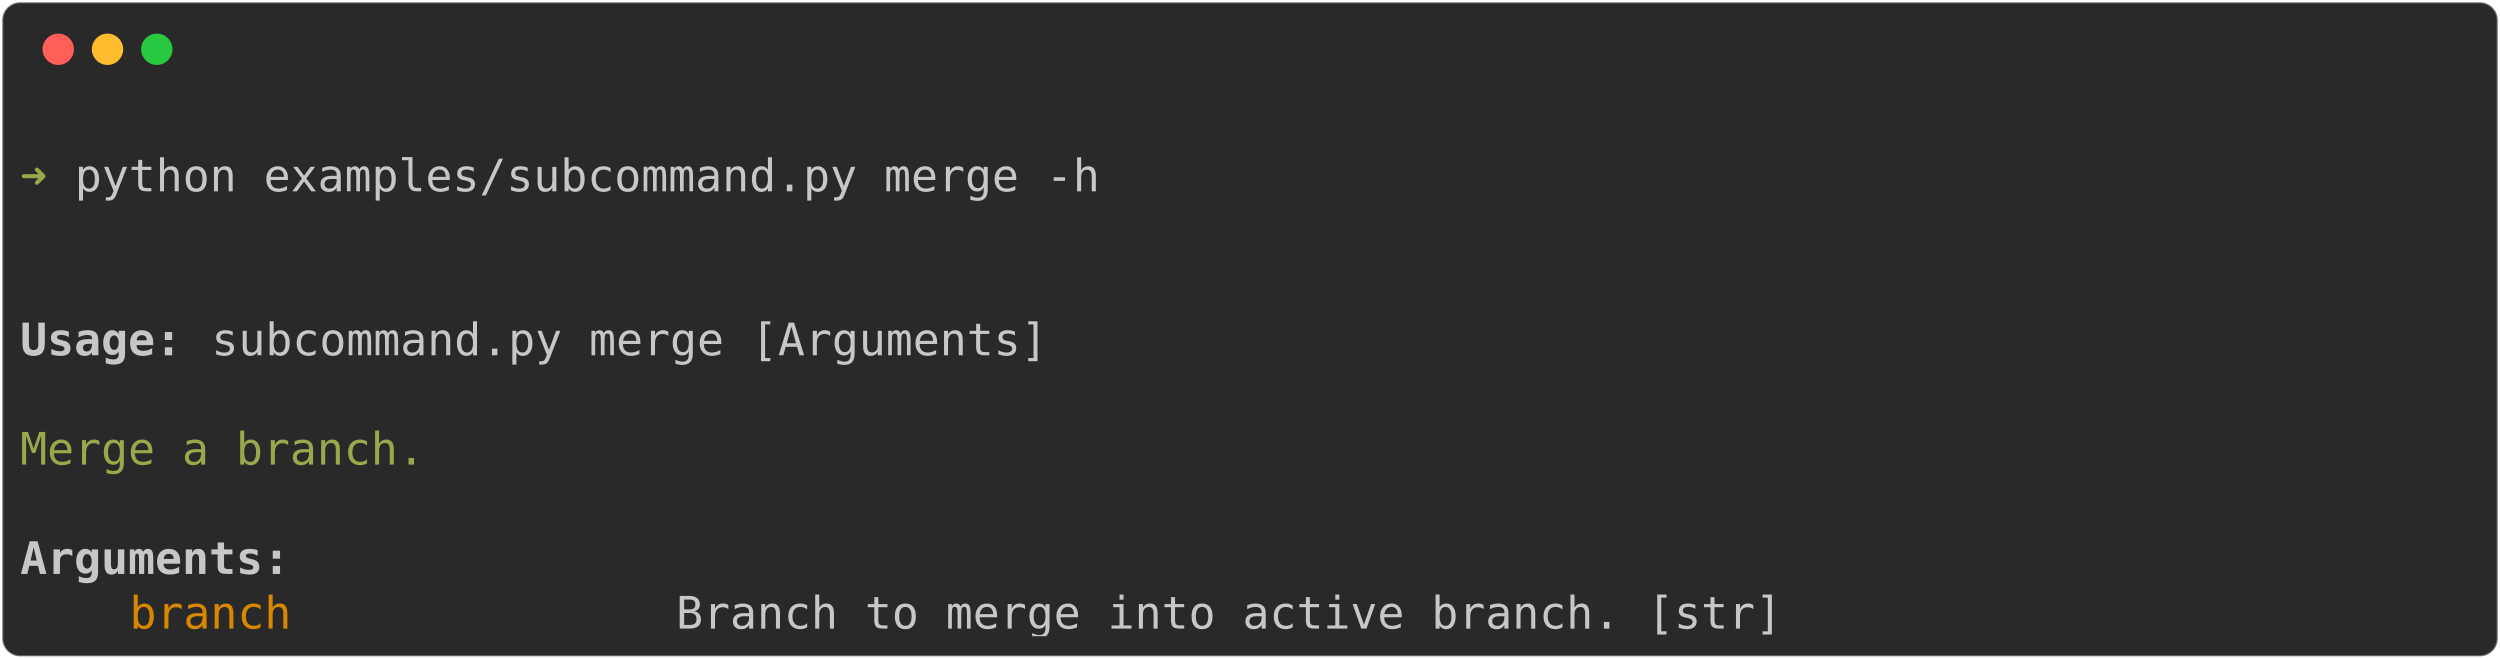
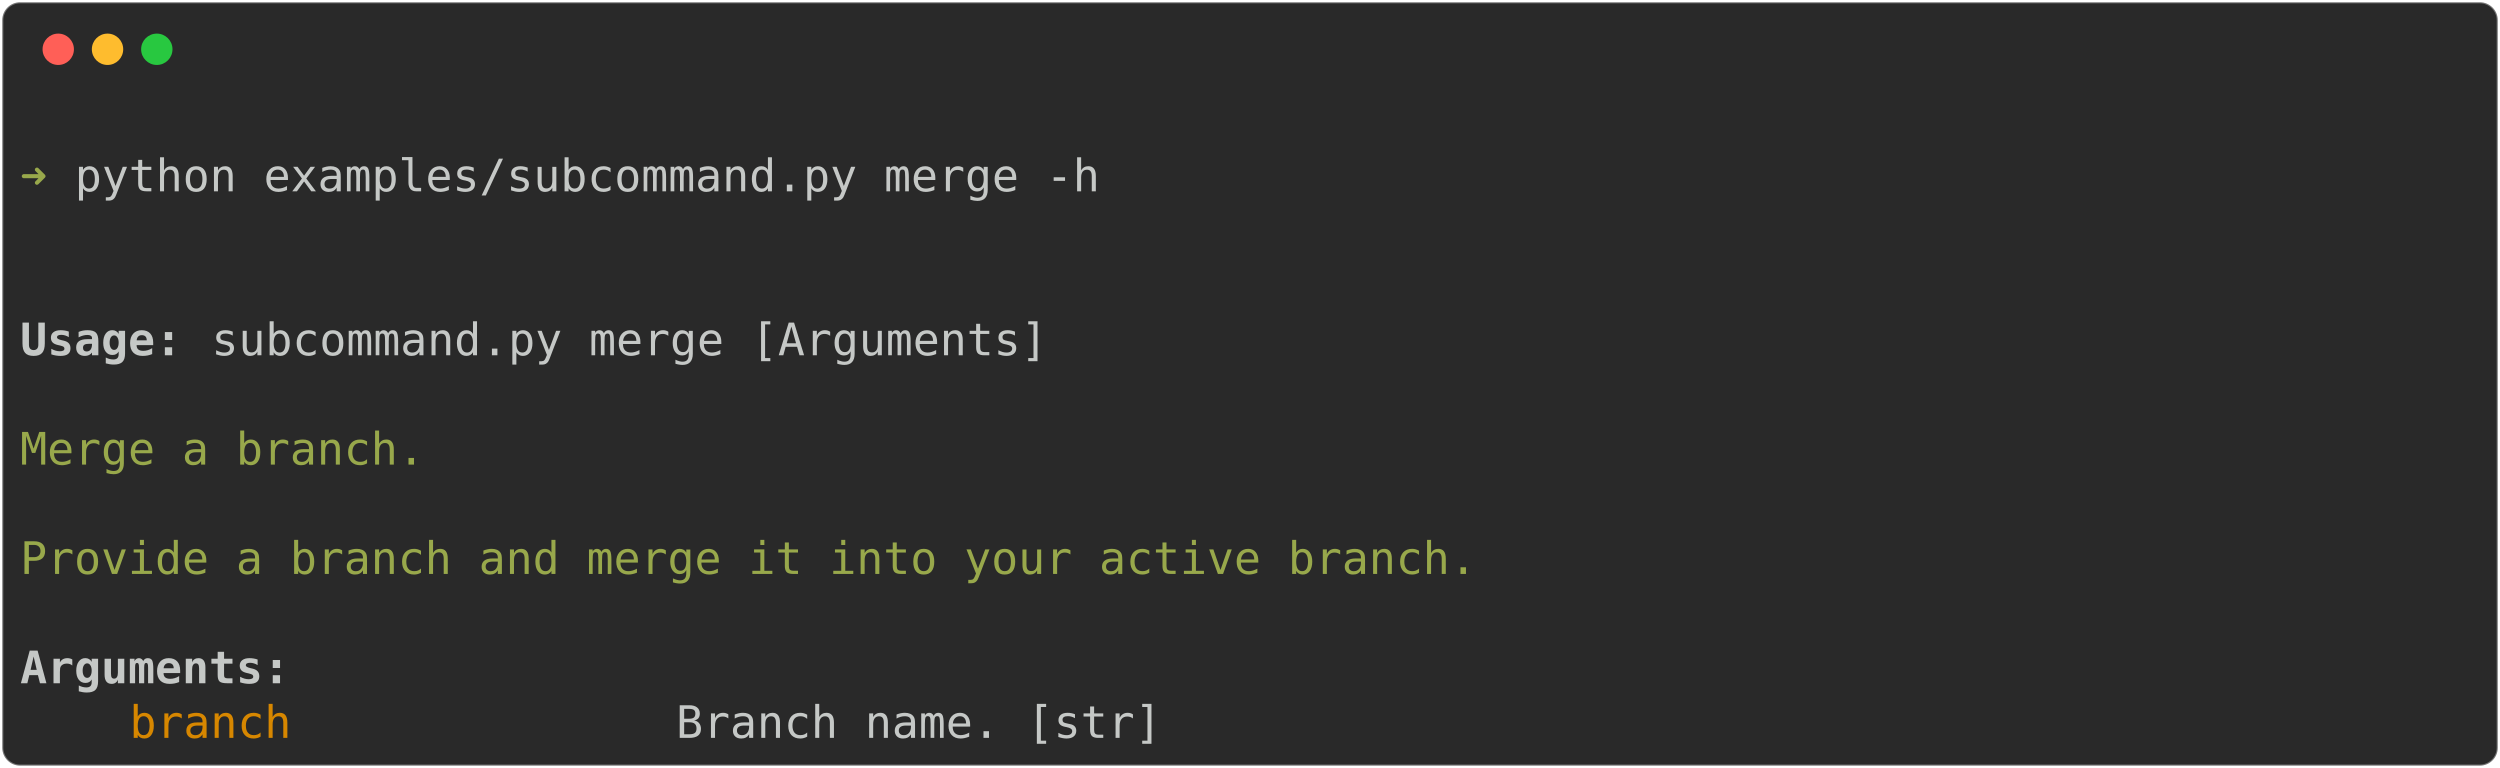
- <svg xmlns="http://www.w3.org/2000/svg" class="rich-terminal" viewBox="0 0 1116 294.0">
+ <svg xmlns="http://www.w3.org/2000/svg" class="rich-terminal" viewBox="0 0 1116 342.8">
  <style>

    @font-face {
        font-family: "Fira Code";
        src: local("FiraCode-Regular"),
                url("https://cdnjs.cloudflare.com/ajax/libs/firacode/6.2.0/woff2/FiraCode-Regular.woff2") format("woff2"),
                url("https://cdnjs.cloudflare.com/ajax/libs/firacode/6.2.0/woff/FiraCode-Regular.woff") format("woff");
        font-style: normal;
        font-weight: 400;
    }
    @font-face {
        font-family: "Fira Code";
        src: local("FiraCode-Bold"),
                url("https://cdnjs.cloudflare.com/ajax/libs/firacode/6.2.0/woff2/FiraCode-Bold.woff2") format("woff2"),
                url("https://cdnjs.cloudflare.com/ajax/libs/firacode/6.2.0/woff/FiraCode-Bold.woff") format("woff");
        font-style: bold;
        font-weight: 700;
    }

    .abcdefg-matrix {
        font-family: Fira Code, monospace;
        font-size: 20px;
        line-height: 24.4px;
        font-variant-east-asian: full-width;
    }

    .abcdefg-title {
        font-size: 18px;
        font-weight: bold;
        font-family: arial;
    }

    .abcdefg-r1 { fill: #c5c8c6 }
.abcdefg-r2 { fill: #98a84b }
.abcdefg-r3 { fill: #c5c8c6;font-weight: bold }
.abcdefg-r4 { fill: #d78700 }
    </style>
  <defs>
    <clipPath id="abcdefg-clip-terminal">
-       <rect x="0" y="0" width="1097.0" height="243.0" />
+       <rect x="0" y="0" width="1097.0" height="291.8" />
    </clipPath>
    <clipPath id="abcdefg-line-0">
      <rect x="0" y="1.5" width="1098" height="24.65" />
    </clipPath>
    <clipPath id="abcdefg-line-1">
      <rect x="0" y="25.9" width="1098" height="24.65" />
    </clipPath>
    <clipPath id="abcdefg-line-2">
      <rect x="0" y="50.3" width="1098" height="24.65" />
    </clipPath>
    <clipPath id="abcdefg-line-3">
      <rect x="0" y="74.7" width="1098" height="24.65" />
    </clipPath>
    <clipPath id="abcdefg-line-4">
      <rect x="0" y="99.1" width="1098" height="24.65" />
    </clipPath>
    <clipPath id="abcdefg-line-5">
      <rect x="0" y="123.5" width="1098" height="24.65" />
    </clipPath>
    <clipPath id="abcdefg-line-6">
      <rect x="0" y="147.9" width="1098" height="24.65" />
    </clipPath>
    <clipPath id="abcdefg-line-7">
      <rect x="0" y="172.3" width="1098" height="24.65" />
    </clipPath>
    <clipPath id="abcdefg-line-8">
      <rect x="0" y="196.7" width="1098" height="24.65" />
    </clipPath>
+     <clipPath id="abcdefg-line-9">
+       <rect x="0" y="221.1" width="1098" height="24.65" />
+     </clipPath>
+     <clipPath id="abcdefg-line-10">
+       <rect x="0" y="245.5" width="1098" height="24.65" />
+     </clipPath>
  </defs>
-   <rect fill="#292929" stroke="rgba(255,255,255,0.35)" stroke-width="1" x="1" y="1" width="1114" height="292" rx="8" />
+   <rect fill="#292929" stroke="rgba(255,255,255,0.35)" stroke-width="1" x="1" y="1" width="1114" height="340.8" rx="8" />
  <g transform="translate(26,22)">
    <circle cx="0" cy="0" r="7" fill="#ff5f57" />
    <circle cx="22" cy="0" r="7" fill="#febc2e" />
    <circle cx="44" cy="0" r="7" fill="#28c840" />
  </g>
  <g transform="translate(9, 41)" clip-path="url(#abcdefg-clip-terminal)">
    <g class="abcdefg-matrix">
      <text class="abcdefg-r1" x="1098" y="20" textLength="12.2" clip-path="url(#abcdefg-line-0)">
</text>
      <text class="abcdefg-r2" x="0" y="44.4" textLength="24.4" clip-path="url(#abcdefg-line-1)">➜ </text>
      <text class="abcdefg-r1" x="24.4" y="44.4" textLength="463.6" clip-path="url(#abcdefg-line-1)">python examples/subcommand.py merge -h</text>
      <text class="abcdefg-r1" x="1098" y="44.4" textLength="12.2" clip-path="url(#abcdefg-line-1)">
</text>
      <text class="abcdefg-r1" x="1098" y="68.8" textLength="12.2" clip-path="url(#abcdefg-line-2)">
</text>
      <text class="abcdefg-r1" x="1098" y="93.2" textLength="12.2" clip-path="url(#abcdefg-line-3)">
</text>
      <text class="abcdefg-r3" x="0" y="117.6" textLength="85.4" clip-path="url(#abcdefg-line-4)">Usage: </text>
      <text class="abcdefg-r1" x="85.4" y="117.6" textLength="378.2" clip-path="url(#abcdefg-line-4)">subcommand.py merge [Arguments]</text>
      <text class="abcdefg-r1" x="1098" y="117.6" textLength="12.2" clip-path="url(#abcdefg-line-4)">
</text>
      <text class="abcdefg-r1" x="1098" y="142" textLength="12.2" clip-path="url(#abcdefg-line-5)">
</text>
      <text class="abcdefg-r2" x="0" y="166.4" textLength="183" clip-path="url(#abcdefg-line-6)">Merge a branch.</text>
      <text class="abcdefg-r1" x="1098" y="166.4" textLength="12.2" clip-path="url(#abcdefg-line-6)">
</text>
      <text class="abcdefg-r1" x="1098" y="190.8" textLength="12.2" clip-path="url(#abcdefg-line-7)">
</text>
-       <text class="abcdefg-r3" x="0" y="215.2" textLength="122" clip-path="url(#abcdefg-line-8)">Arguments:</text>
+       <text class="abcdefg-r2" x="0" y="215.2" textLength="658.8" clip-path="url(#abcdefg-line-8)">Provide a branch and merge it into your active branch.</text>
      <text class="abcdefg-r1" x="1098" y="215.2" textLength="12.2" clip-path="url(#abcdefg-line-8)">
</text>
-       <text class="abcdefg-r4" x="48.8" y="239.6" textLength="244" clip-path="url(#abcdefg-line-9)">branch              </text>
-       <text class="abcdefg-r1" x="292.8" y="239.6" textLength="512.4" clip-path="url(#abcdefg-line-9)"> Branch to merge into active branch. [str]</text>
      <text class="abcdefg-r1" x="1098" y="239.6" textLength="12.2" clip-path="url(#abcdefg-line-9)">
+ </text>
+       <text class="abcdefg-r3" x="0" y="264" textLength="122" clip-path="url(#abcdefg-line-10)">Arguments:</text>
+       <text class="abcdefg-r1" x="1098" y="264" textLength="12.2" clip-path="url(#abcdefg-line-10)">
+ </text>
+       <text class="abcdefg-r4" x="48.8" y="288.4" textLength="244" clip-path="url(#abcdefg-line-11)">branch              </text>
+       <text class="abcdefg-r1" x="292.8" y="288.4" textLength="231.8" clip-path="url(#abcdefg-line-11)"> Branch name. [str]</text>
+       <text class="abcdefg-r1" x="1098" y="288.4" textLength="12.2" clip-path="url(#abcdefg-line-11)">
</text>
    </g>
  </g>
</svg>
